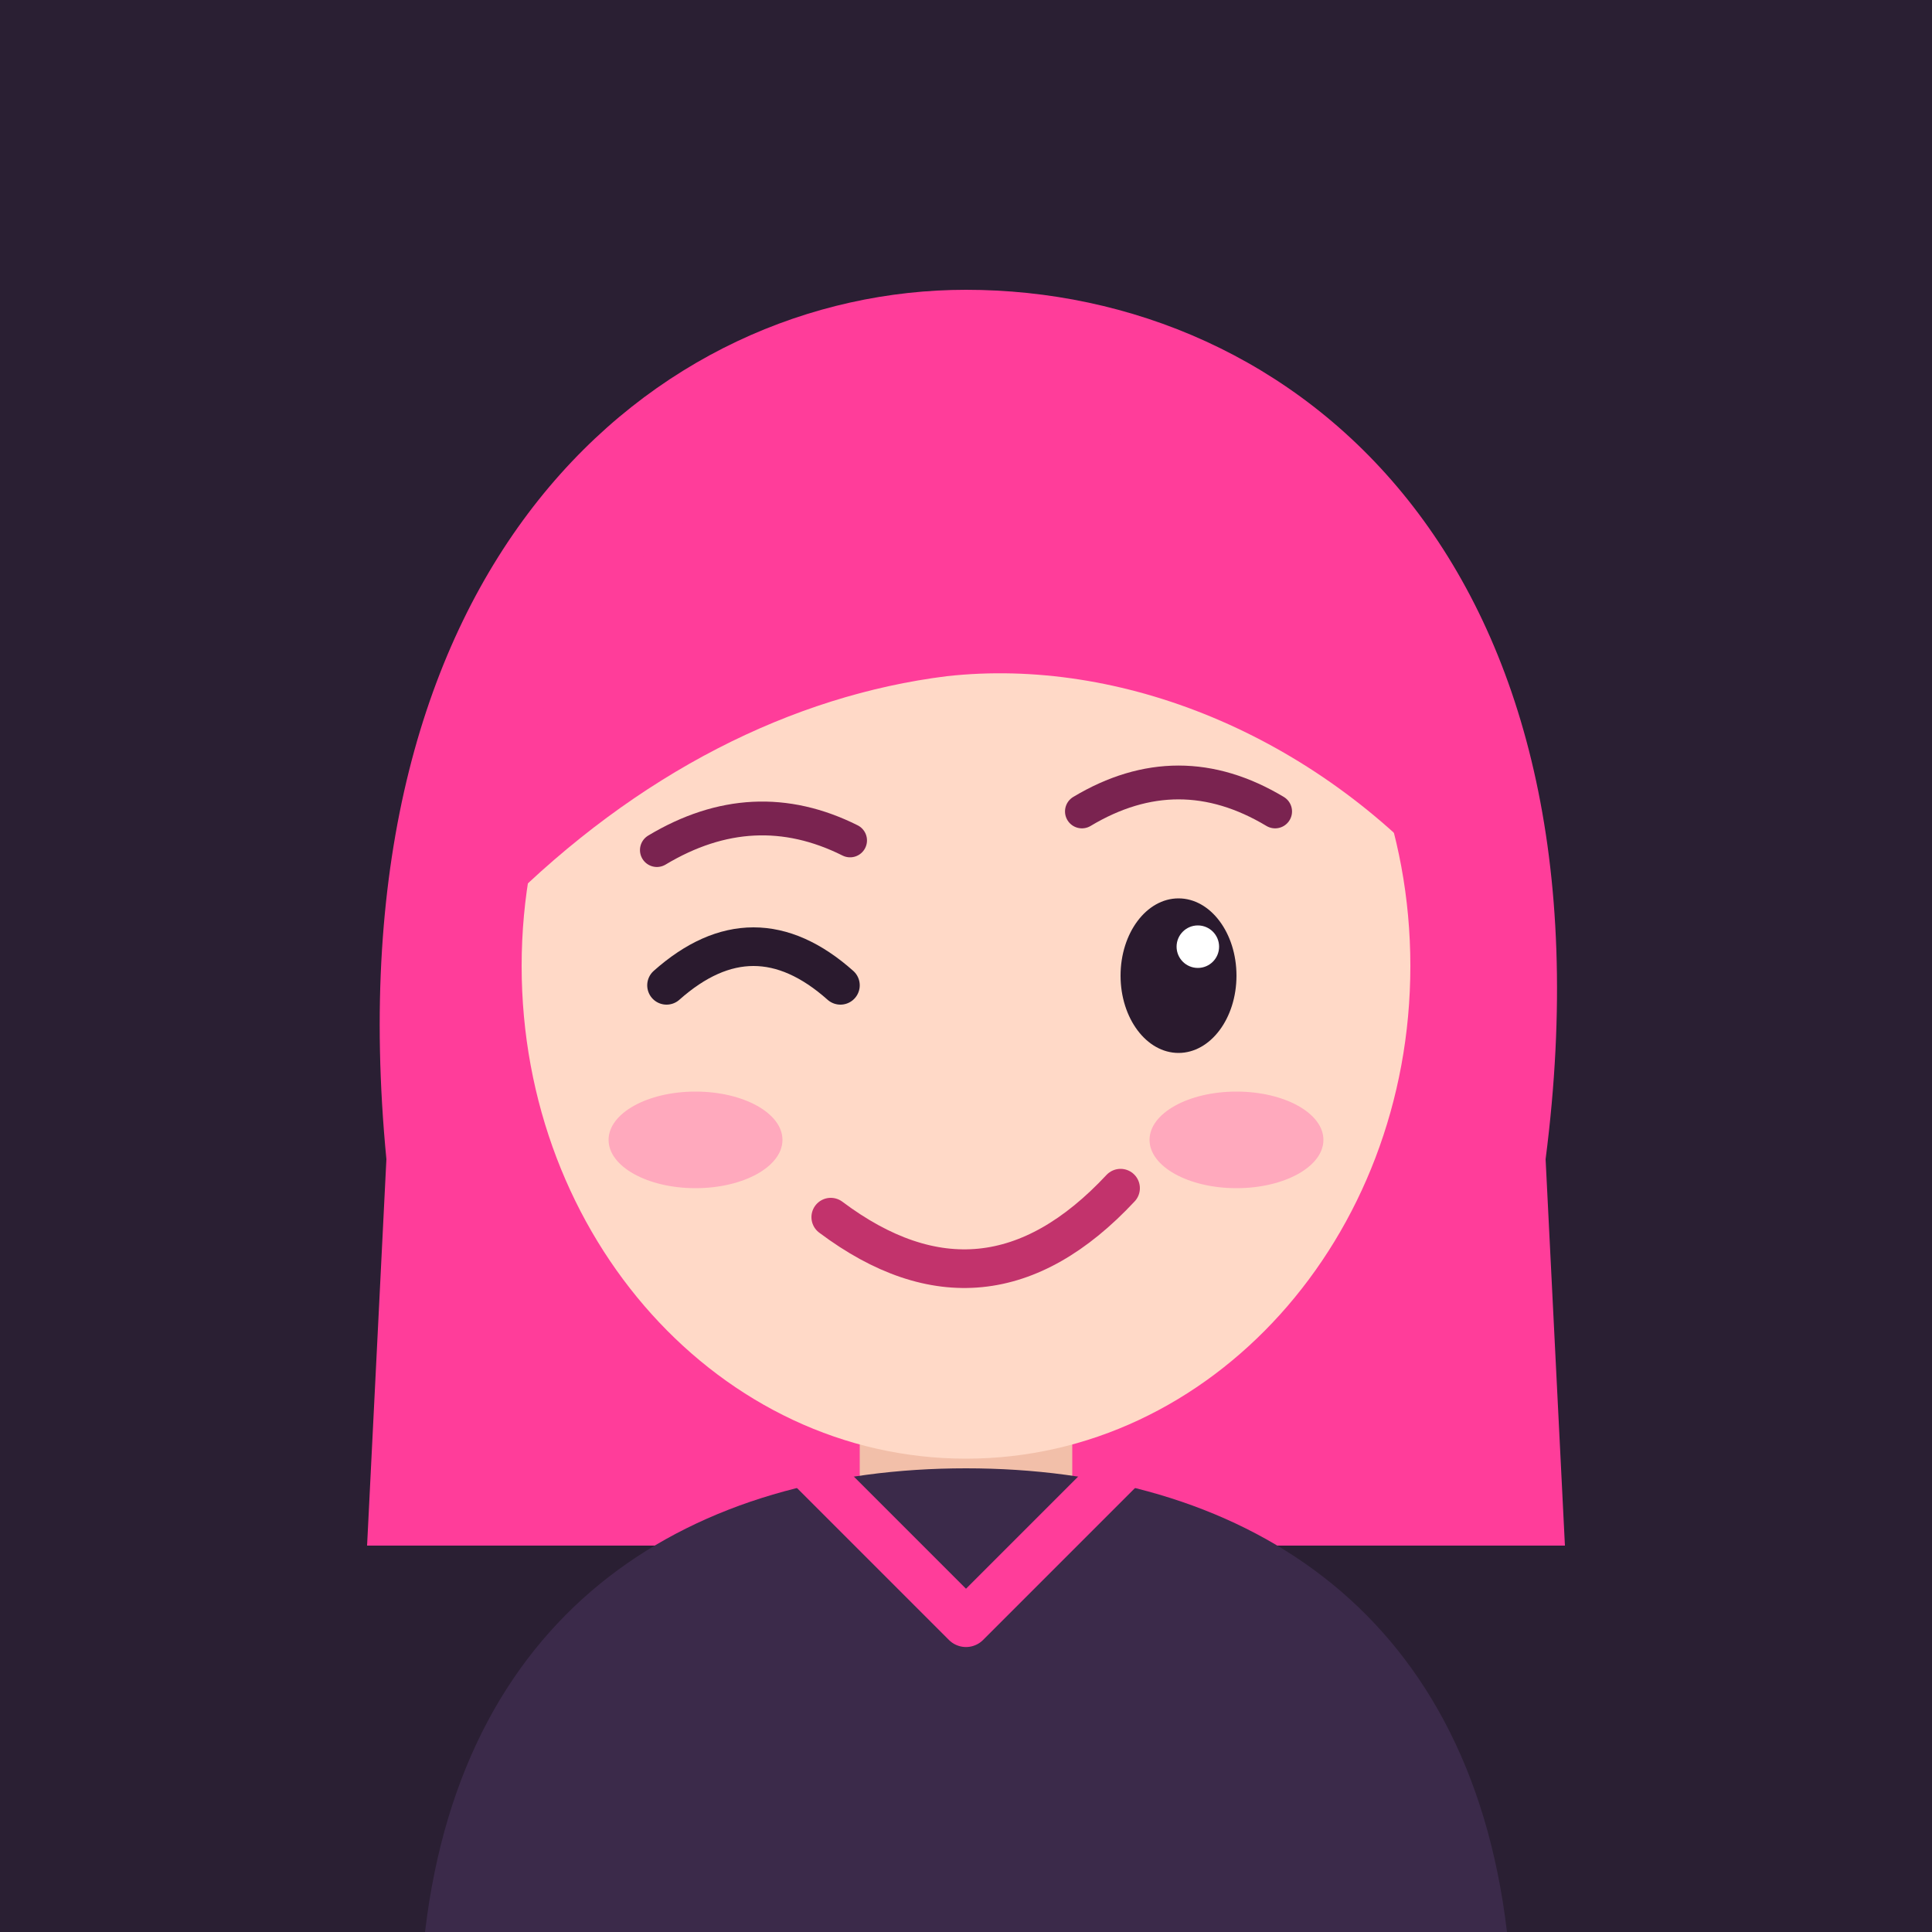
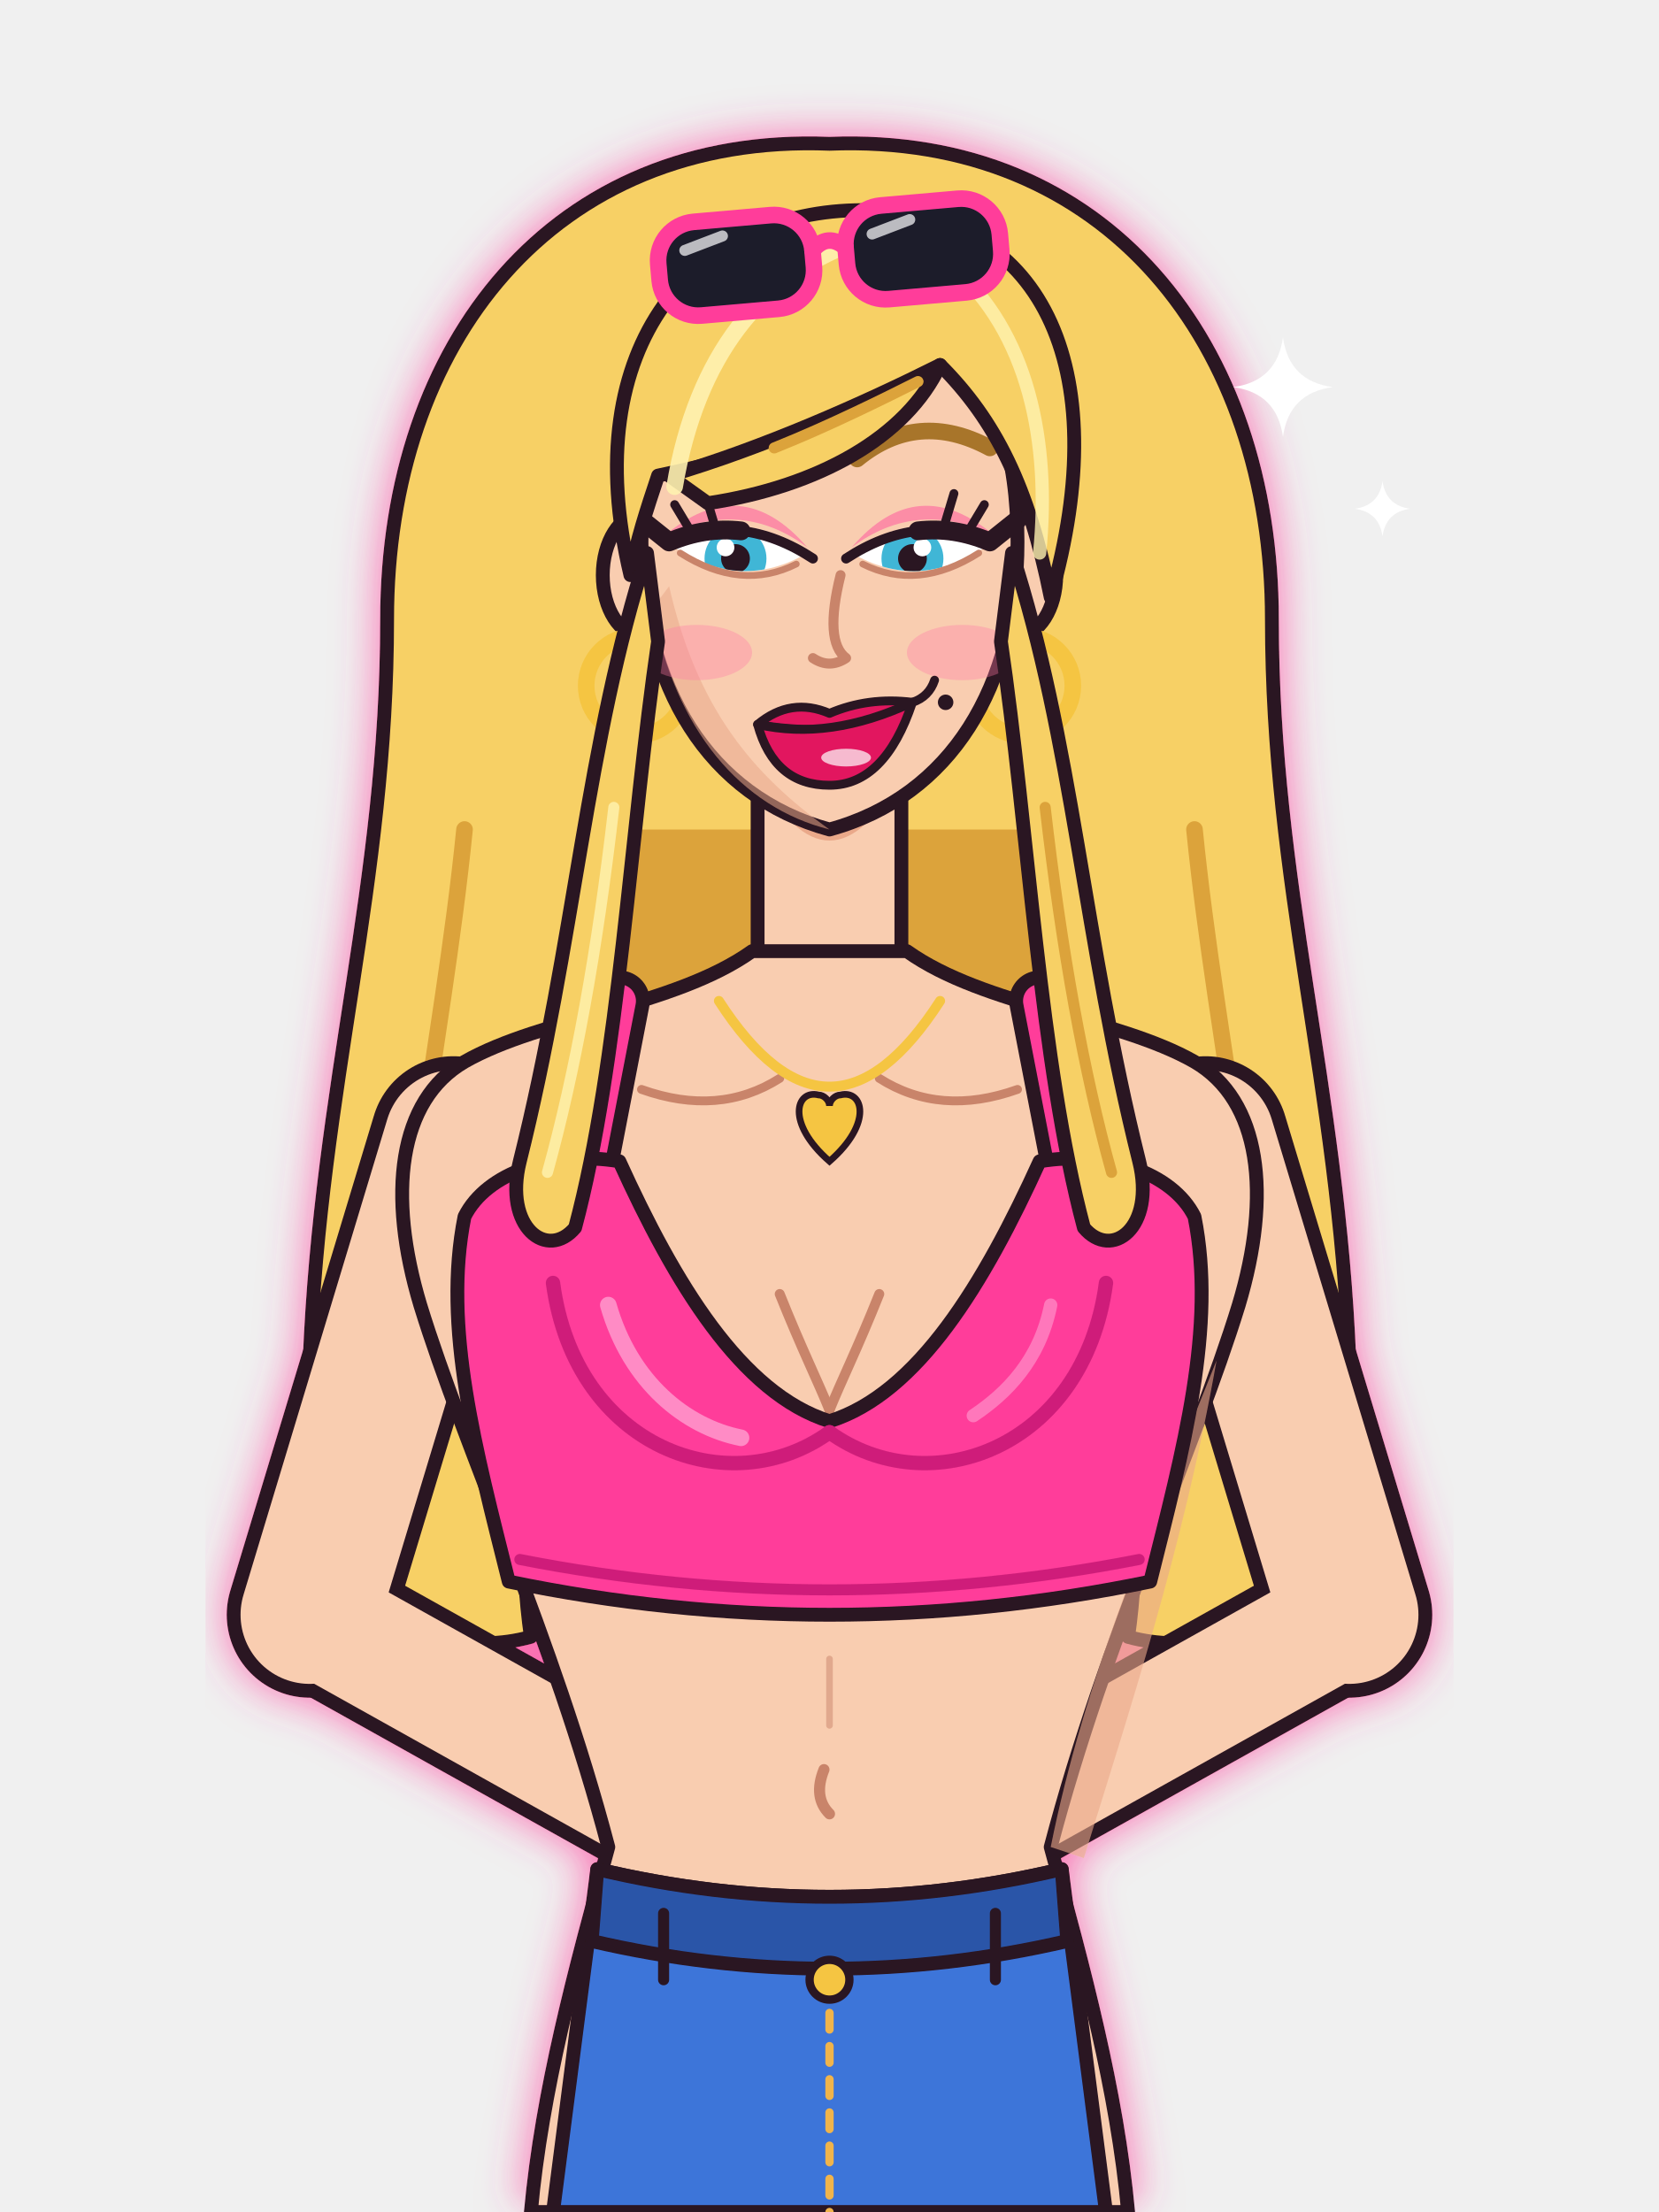
- <svg xmlns="http://www.w3.org/2000/svg" viewBox="0 0 200 200">
-   <rect width="200" height="200" fill="#2a1f33" />
-   <path d="M40 120 C34 58 68 30 100 30 C134 30 168 58 160 120 L162 160 L38 160 Z" fill="#ff3d9a" />
-   <rect x="89" y="140" width="22" height="18" fill="#f2bfa9" />
-   <path d="M44 200 C48 166 72 152 100 152 C128 152 152 166 156 200 Z" fill="#3b2a4a" />
-   <path d="M84 152 L100 168 L116 152" fill="none" stroke="#ff3d9a" stroke-width="5" stroke-linejoin="round" />
-   <ellipse cx="100" cy="100" rx="46" ry="51" fill="#ffd9c7" />
-   <path d="M52 94 C54 58 78 44 104 44 C130 44 150 60 150 92 C136 76 116 68 98 70 C82 72 66 80 52 94 Z" fill="#ff3d9a" />
-   <ellipse cx="72" cy="118" rx="9" ry="5" fill="#ff8fb8" opacity=".65" />
-   <ellipse cx="128" cy="118" rx="9" ry="5" fill="#ff8fb8" opacity=".65" />
-   <path d="M68 88 q10 -6 20 -1" fill="none" stroke="#7a2350" stroke-width="3.5" stroke-linecap="round" />
-   <path d="M112 84 q10 -6 20 0" fill="none" stroke="#7a2350" stroke-width="3.5" stroke-linecap="round" />
-   <path d="M69 102 q9 -8 18 0" fill="none" stroke="#2a1a2e" stroke-width="4" stroke-linecap="round" />
-   <ellipse cx="122" cy="101" rx="6" ry="8" fill="#2a1a2e" />
-   <circle cx="124" cy="98" r="2.2" fill="#fff" />
-   <path d="M86 126 q16 12 30 -3" fill="none" stroke="#c2336c" stroke-width="4" stroke-linecap="round" />
+ <svg xmlns="http://www.w3.org/2000/svg" viewBox="0 0 300 400">
+   <defs>
+     <filter id="neon" x="-10%" y="-10%" width="120%" height="120%">
+       <feDropShadow dx="0" dy="0" stdDeviation="4" flood-color="#ff3d9a" flood-opacity=".75" />
+     </filter>
+   </defs>
+   <g filter="url(#neon)">
+     <path d="M150 26C100 24 70 62 70 112C70 160 58 196 56 246C55 284 74 302 96 296C92 268 98 236 108 206L192 206C202 236 208 268 204 296C226 302 245 284 244 246C242 196 230 160 230 112C230 62 200 24 150 26Z" fill="#f7d065" stroke="#2a1420" stroke-width="2.5" stroke-linejoin="round" />
+     <path d="M110 150C114 180 110 200 108 212L192 212C190 200 186 180 190 150Z" fill="#dca33a" />
+     <path d="M84 150C80 190 70 230 72 270" fill="none" stroke="#dca33a" stroke-width="3" stroke-linecap="round" stroke-linejoin="round" />
+     <path d="M216 150C220 190 230 230 228 270" fill="none" stroke="#dca33a" stroke-width="3" stroke-linecap="round" stroke-linejoin="round" />
+     <path d="M82 206L56 292" fill="none" stroke="#2a1420" stroke-width="30" stroke-linecap="round" stroke-linejoin="round" />
+     <path d="M56 292L124 330" fill="none" stroke="#2a1420" stroke-width="26" stroke-linecap="round" stroke-linejoin="round" />
+     <path d="M82 206L56 292" fill="none" stroke="#f9cdb0" stroke-width="25" stroke-linecap="round" stroke-linejoin="round" />
+     <path d="M56 292L124 330" fill="none" stroke="#f9cdb0" stroke-width="21" stroke-linecap="round" stroke-linejoin="round" />
+     <path d="M218 206L244 292" fill="none" stroke="#2a1420" stroke-width="30" stroke-linecap="round" stroke-linejoin="round" />
+     <path d="M244 292L176 330" fill="none" stroke="#2a1420" stroke-width="26" stroke-linecap="round" stroke-linejoin="round" />
+     <path d="M218 206L244 292" fill="none" stroke="#f9cdb0" stroke-width="25" stroke-linecap="round" stroke-linejoin="round" />
+     <path d="M244 292L176 330" fill="none" stroke="#f9cdb0" stroke-width="21" stroke-linecap="round" stroke-linejoin="round" />
+     <path d="M137 132L137 178Q150 186 163 178L163 132Z" fill="#f9cdb0" stroke="#2a1420" stroke-width="2.5" stroke-linejoin="round" />
+     <path d="M137 140Q150 164 163 140L163 134L137 134Z" fill="#eaa98a" />
+     <path d="M136 172C122 182 98 184 84 192C72 199 70 216 76 236C84 262 100 296 110 334C104 356 98 378 96 400L204 400C202 378 196 356 190 334C200 296 216 262 224 236C230 216 228 199 216 192C202 184 178 182 164 172Z" fill="#f9cdb0" stroke="#2a1420" stroke-width="2.5" stroke-linejoin="round" />
+     <path d="M116 197Q130 202 141 195" fill="none" stroke="#c9846a" stroke-width="1.6" stroke-linecap="round" stroke-linejoin="round" />
+     <path d="M184 197Q170 202 159 195" fill="none" stroke="#c9846a" stroke-width="1.6" stroke-linecap="round" stroke-linejoin="round" />
+     <path d="M141 234C145 244 148 250 150 255" fill="none" stroke="#c9846a" stroke-width="1.8" stroke-linecap="round" stroke-linejoin="round" />
+     <path d="M159 234C155 244 152 250 150 255" fill="none" stroke="#c9846a" stroke-width="1.8" stroke-linecap="round" stroke-linejoin="round" />
+     <path d="M150 300L150 312" fill="none" stroke="#c9846a" stroke-width="1.2" stroke-linecap="round" stroke-linejoin="round" opacity=".5" />
+     <path d="M149 320q-2 5 1 8" fill="none" stroke="#c9846a" stroke-width="2" stroke-linecap="round" stroke-linejoin="round" />
+     <path d="M190 334C196 304 208 276 220 246C214 280 204 310 196 336Z" fill="#eaa98a" opacity=".6" />
+     <path d="M106 212L112 181" fill="none" stroke="#2a1420" stroke-width="11" stroke-linecap="round" stroke-linejoin="round" />
+     <path d="M194 212L188 181" fill="none" stroke="#2a1420" stroke-width="11" stroke-linecap="round" stroke-linejoin="round" />
+     <path d="M106 212L112 181" fill="none" stroke="#ff3d9a" stroke-width="6" stroke-linecap="round" stroke-linejoin="round" />
+     <path d="M194 212L188 181" fill="none" stroke="#ff3d9a" stroke-width="6" stroke-linecap="round" stroke-linejoin="round" />
+     <path d="M84 220C88 212 100 208 112 210C122 232 134 252 150 257C166 252 178 232 188 210C200 208 212 212 216 220C220 240 214 262 208 286Q150 298 92 286C86 262 80 240 84 220Z" fill="#ff3d9a" stroke="#2a1420" stroke-width="2.5" stroke-linejoin="round" />
+     <path d="M100 232C104 262 132 272 150 259" fill="none" stroke="#cf1f7a" stroke-width="2.6" stroke-linecap="round" stroke-linejoin="round" />
+     <path d="M200 232C196 262 168 272 150 259" fill="none" stroke="#cf1f7a" stroke-width="2.6" stroke-linecap="round" stroke-linejoin="round" />
+     <path d="M110 236C114 250 124 258 134 260" fill="none" stroke="#ff9fd0" stroke-width="3" stroke-linecap="round" stroke-linejoin="round" opacity=".8" />
+     <path d="M190 236C188 246 182 252 176 256" fill="none" stroke="#ff9fd0" stroke-width="2.4" stroke-linecap="round" stroke-linejoin="round" opacity=".6" />
+     <path d="M94 282Q150 293 206 282" fill="none" stroke="#cf1f7a" stroke-width="2" stroke-linecap="round" stroke-linejoin="round" />
+     <path d="M108 338Q150 348 192 338L200 400L100 400Z" fill="#3d74d9" stroke="#2a1420" stroke-width="2.5" stroke-linejoin="round" />
+     <path d="M108 338Q150 348 192 338L193 351Q150 361 107 351Z" fill="#2a55a8" stroke="#2a1420" stroke-width="2.5" stroke-linejoin="round" />
+     <circle cx="150" cy="358" r="3.6" fill="#f5c542" stroke="#2a1420" stroke-width="1.5" />
+     <path d="M150 364L150 400" fill="none" stroke="#f0b44c" stroke-width="1.5" stroke-linecap="round" stroke-linejoin="round" stroke-dasharray="3 3" />
+     <path d="M120 346L120 358" fill="none" stroke="#2a1420" stroke-width="2" stroke-linecap="round" stroke-linejoin="round" />
+     <path d="M180 346L180 358" fill="none" stroke="#2a1420" stroke-width="2" stroke-linecap="round" stroke-linejoin="round" />
+     <path d="M130 181Q150 212 170 181" fill="none" stroke="#f5c542" stroke-width="1.8" stroke-linecap="round" stroke-linejoin="round" />
+     <path d="M150 210C142 203 144 197 148 198C149 198 150 199 150 200C150 199 151 198 152 198C156 197 158 203 150 210Z" fill="#f5c542" stroke="#2a1420" stroke-width="1.2" />
+     <ellipse cx="116" cy="104" rx="7" ry="11" fill="#f9cdb0" stroke="#2a1420" stroke-width="2.5" />
+     <ellipse cx="184" cy="104" rx="7" ry="11" fill="#f9cdb0" stroke="#2a1420" stroke-width="2.5" />
+     <circle cx="115" cy="124" r="9" fill="none" stroke="#f5c542" stroke-width="3" />
+     <circle cx="185" cy="124" r="9" fill="none" stroke="#f5c542" stroke-width="3" />
+     <path d="M116 98C116 66 132 54 150 54C168 54 184 66 184 98C184 124 172 144 150 150C128 144 116 124 116 98Z" fill="#f9cdb0" stroke="#2a1420" stroke-width="2.5" stroke-linejoin="round" />
+     <path d="M118 110C122 132 134 146 150 150C136 140 126 128 121 106Z" fill="#eaa98a" opacity=".55" />
+     <path d="M152 104Q149 116 153 119Q150 121 147 119" fill="none" stroke="#c9846a" stroke-width="1.8" stroke-linecap="round" stroke-linejoin="round" />
+     <circle cx="171" cy="127" r="1.4" fill="#2a1420" />
+     <g transform="matrix(-1 0 0 1 300 0)">
+       <path d="M155 86Q166 80 179 85" fill="none" stroke="#a8742a" stroke-width="3" stroke-linecap="round" stroke-linejoin="round" />
+     </g>
+     <path d="M155 83Q166 74 179 81" fill="none" stroke="#a8742a" stroke-width="3" stroke-linecap="round" stroke-linejoin="round" />
+     <g transform="matrix(-1 0 0 1 300 0)">
+       <clipPath id="eye0">
+         <path d="M154 100Q166 91 178 99Q166 107 154 100Z" />
+       </clipPath>
+       <path d="M154 99Q166 85 180 97Q166 90 154 99Z" fill="#ff3d9a" opacity=".45" />
+       <path d="M154 100Q166 91 178 99Q166 107 154 100Z" fill="#ffffff" />
+       <g clip-path="url(#eye0)">
+         <circle cx="167" cy="101" r="5.6" fill="#3fb6d6" />
+         <circle cx="167" cy="101" r="2.6" fill="#2a1420" />
+         <circle cx="168.8" cy="99" r="1.6" fill="#ffffff" />
+         <path d="M152 88L180 88L179 98Q166 93.5 153 101Z" fill="#f9cdb0" />
+       </g>
+       <path d="M153 101Q166 92.5 179 98" fill="none" stroke="#2a1420" stroke-width="1.8" stroke-linecap="round" stroke-linejoin="round" />
+       <path d="M166 96Q172.5 95.25 179 98L184 94" fill="none" stroke="#2a1420" stroke-width="3.4" stroke-linecap="round" stroke-linejoin="round" />
+       <path d="M175 96.25l3 -5M171 94.25l1.5 -5" fill="none" stroke="#2a1420" stroke-width="1.6" stroke-linecap="round" stroke-linejoin="round" />
+       <path d="M156 102Q166 107 177 100" fill="none" stroke="#c9846a" stroke-width="1.2" stroke-linecap="round" stroke-linejoin="round" />
+     </g>
+     <clipPath id="eye1">
+       <path d="M154 100Q166 91 178 99Q166 107 154 100Z" />
+     </clipPath>
+     <path d="M154 99Q166 85 180 97Q166 90 154 99Z" fill="#ff3d9a" opacity=".45" />
+     <path d="M154 100Q166 91 178 99Q166 107 154 100Z" fill="#ffffff" />
+     <g clip-path="url(#eye1)">
+       <circle cx="165" cy="101" r="5.6" fill="#3fb6d6" />
+       <circle cx="165" cy="101" r="2.6" fill="#2a1420" />
+       <circle cx="166.8" cy="99" r="1.6" fill="#ffffff" />
+       <path d="M152 88L180 88L179 98Q166 93.5 153 101Z" fill="#f9cdb0" />
+     </g>
+     <path d="M153 101Q166 92.5 179 98" fill="none" stroke="#2a1420" stroke-width="1.8" stroke-linecap="round" stroke-linejoin="round" />
+     <path d="M166 96Q172.5 95.25 179 98L184 94" fill="none" stroke="#2a1420" stroke-width="3.4" stroke-linecap="round" stroke-linejoin="round" />
+     <path d="M175 96.25l3 -5M171 94.25l1.5 -5" fill="none" stroke="#2a1420" stroke-width="1.6" stroke-linecap="round" stroke-linejoin="round" />
+     <path d="M156 102Q166 107 177 100" fill="none" stroke="#c9846a" stroke-width="1.2" stroke-linecap="round" stroke-linejoin="round" />
+     <ellipse cx="126" cy="118" rx="10" ry="5" fill="#ff7aa6" opacity="0.35" />
+     <ellipse cx="174" cy="118" rx="10" ry="5" fill="#ff7aa6" opacity="0.35" />
+     <path d="M137 131Q143 126 150 129Q157 126 165 127Q160 131 150 132Q142 132 137 131Z" fill="#e2195f" stroke="#2a1420" stroke-width="1.6" stroke-linejoin="round" />
+     <path d="M137 131Q150 134 165 127Q160 142 150 142Q140 142 137 131Z" fill="#e2195f" stroke="#2a1420" stroke-width="1.6" stroke-linejoin="round" />
+     <ellipse cx="153" cy="137" rx="4.5" ry="1.6" fill="#ffffff" opacity=".7" />
+     <path d="M165 127q3 -1 4 -4" fill="none" stroke="#2a1420" stroke-width="1.6" stroke-linecap="round" stroke-linejoin="round" />
+     <path d="M114 104C104 62 126 38 156 38C188 38 202 66 190 108C186 88 180 76 170 66C158 76 138 82 119 86C117 92 115 98 114 104Z" fill="#f7d065" stroke="#2a1420" stroke-width="2.5" stroke-linejoin="round" />
+     <path d="M121 86C138 81 156 73 170 66C164 79 148 88 128 91Z" fill="#f7d065" stroke="#2a1420" stroke-width="2.5" stroke-linejoin="round" />
+     <path d="M117 100C106 134 104 170 94 210C91 222 99 228 104 222C112 192 114 150 119 116Z" fill="#f7d065" stroke="#2a1420" stroke-width="2.5" stroke-linejoin="round" />
+     <path d="M183 100C194 134 196 170 206 210C209 222 201 228 196 222C188 192 186 150 181 116Z" fill="#f7d065" stroke="#2a1420" stroke-width="2.5" stroke-linejoin="round" />
+     <path d="M154 44C138 50 126 64 122 88" fill="none" stroke="#fff2b0" stroke-width="3" stroke-linecap="round" stroke-linejoin="round" opacity=".9" />
+     <path d="M172 48C186 60 190 80 188 100" fill="none" stroke="#fff2b0" stroke-width="2.4" stroke-linecap="round" stroke-linejoin="round" opacity=".8" />
+     <path d="M111 146C108 172 104 194 99 212" fill="none" stroke="#fff2b0" stroke-width="2" stroke-linecap="round" stroke-linejoin="round" opacity=".8" />
+     <path d="M189 146C192 172 196 194 201 212" fill="none" stroke="#dca33a" stroke-width="2" stroke-linecap="round" stroke-linejoin="round" />
+     <path d="M140 81C150 77 160 72 166 69" fill="none" stroke="#dca33a" stroke-width="2" stroke-linecap="round" stroke-linejoin="round" />
+     <g transform="rotate(-5 150 46)">
+       <rect x="119" y="38" width="28" height="17" rx="7" fill="#1b1b2a" stroke="#ff3d9a" stroke-width="3" />
+       <rect x="153" y="38" width="28" height="17" rx="7" fill="#1b1b2a" stroke="#ff3d9a" stroke-width="3" />
+       <path d="M147 45Q150 42 153 45" fill="none" stroke="#ff3d9a" stroke-width="3" stroke-linecap="round" stroke-linejoin="round" />
+       <path d="M124 43L131 41" fill="none" stroke="#ffffff" stroke-width="2" stroke-linecap="round" stroke-linejoin="round" opacity=".7" />
+       <path d="M158 43L165 41" fill="none" stroke="#ffffff" stroke-width="2" stroke-linecap="round" stroke-linejoin="round" opacity=".7" />
+     </g>
+   </g>
+   <path transform="translate(232 70)" d="M0 -9Q1.08 -1.08 9 0Q1.08 1.08 0 9Q-1.08 1.08 -9 0Q-1.08 -1.08 0 -9Z" fill="#ffffff" />
+   <path transform="translate(250 92)" d="M0 -5Q0.6 -0.6 5 0Q0.6 0.6 0 5Q-0.6 0.6 -5 0Q-0.6 -0.6 0 -5Z" fill="#ffffff" />
</svg>
